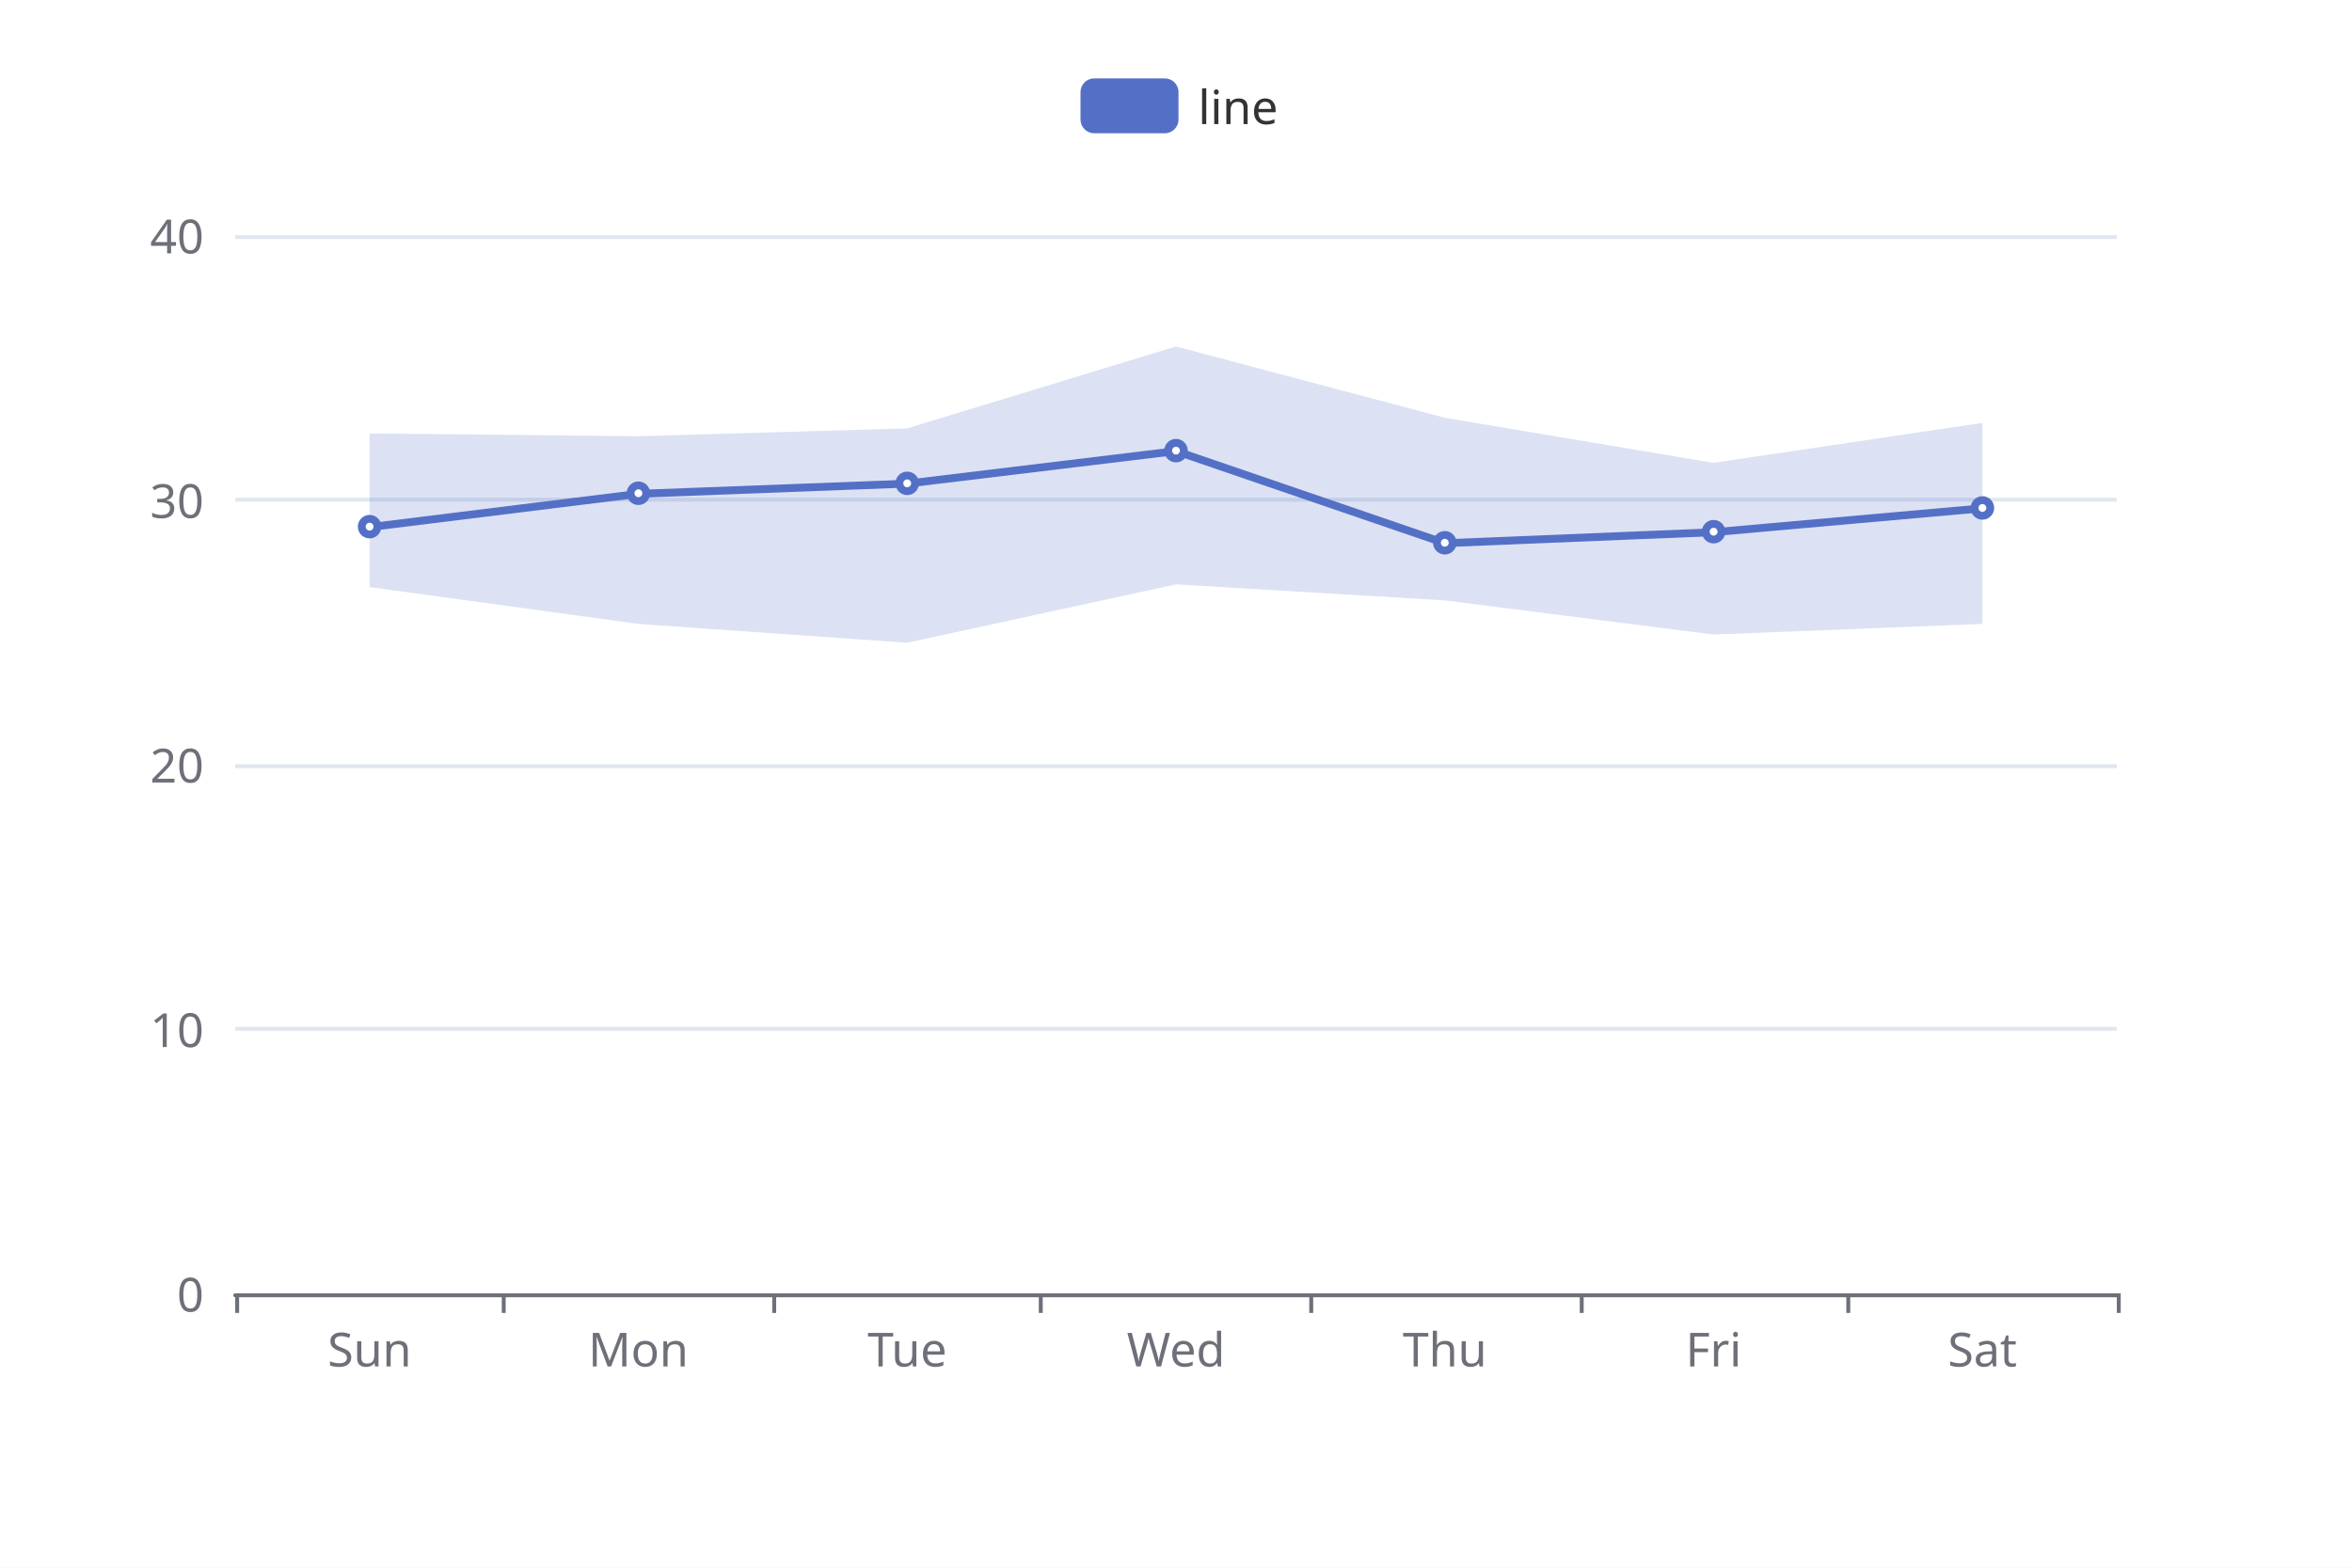
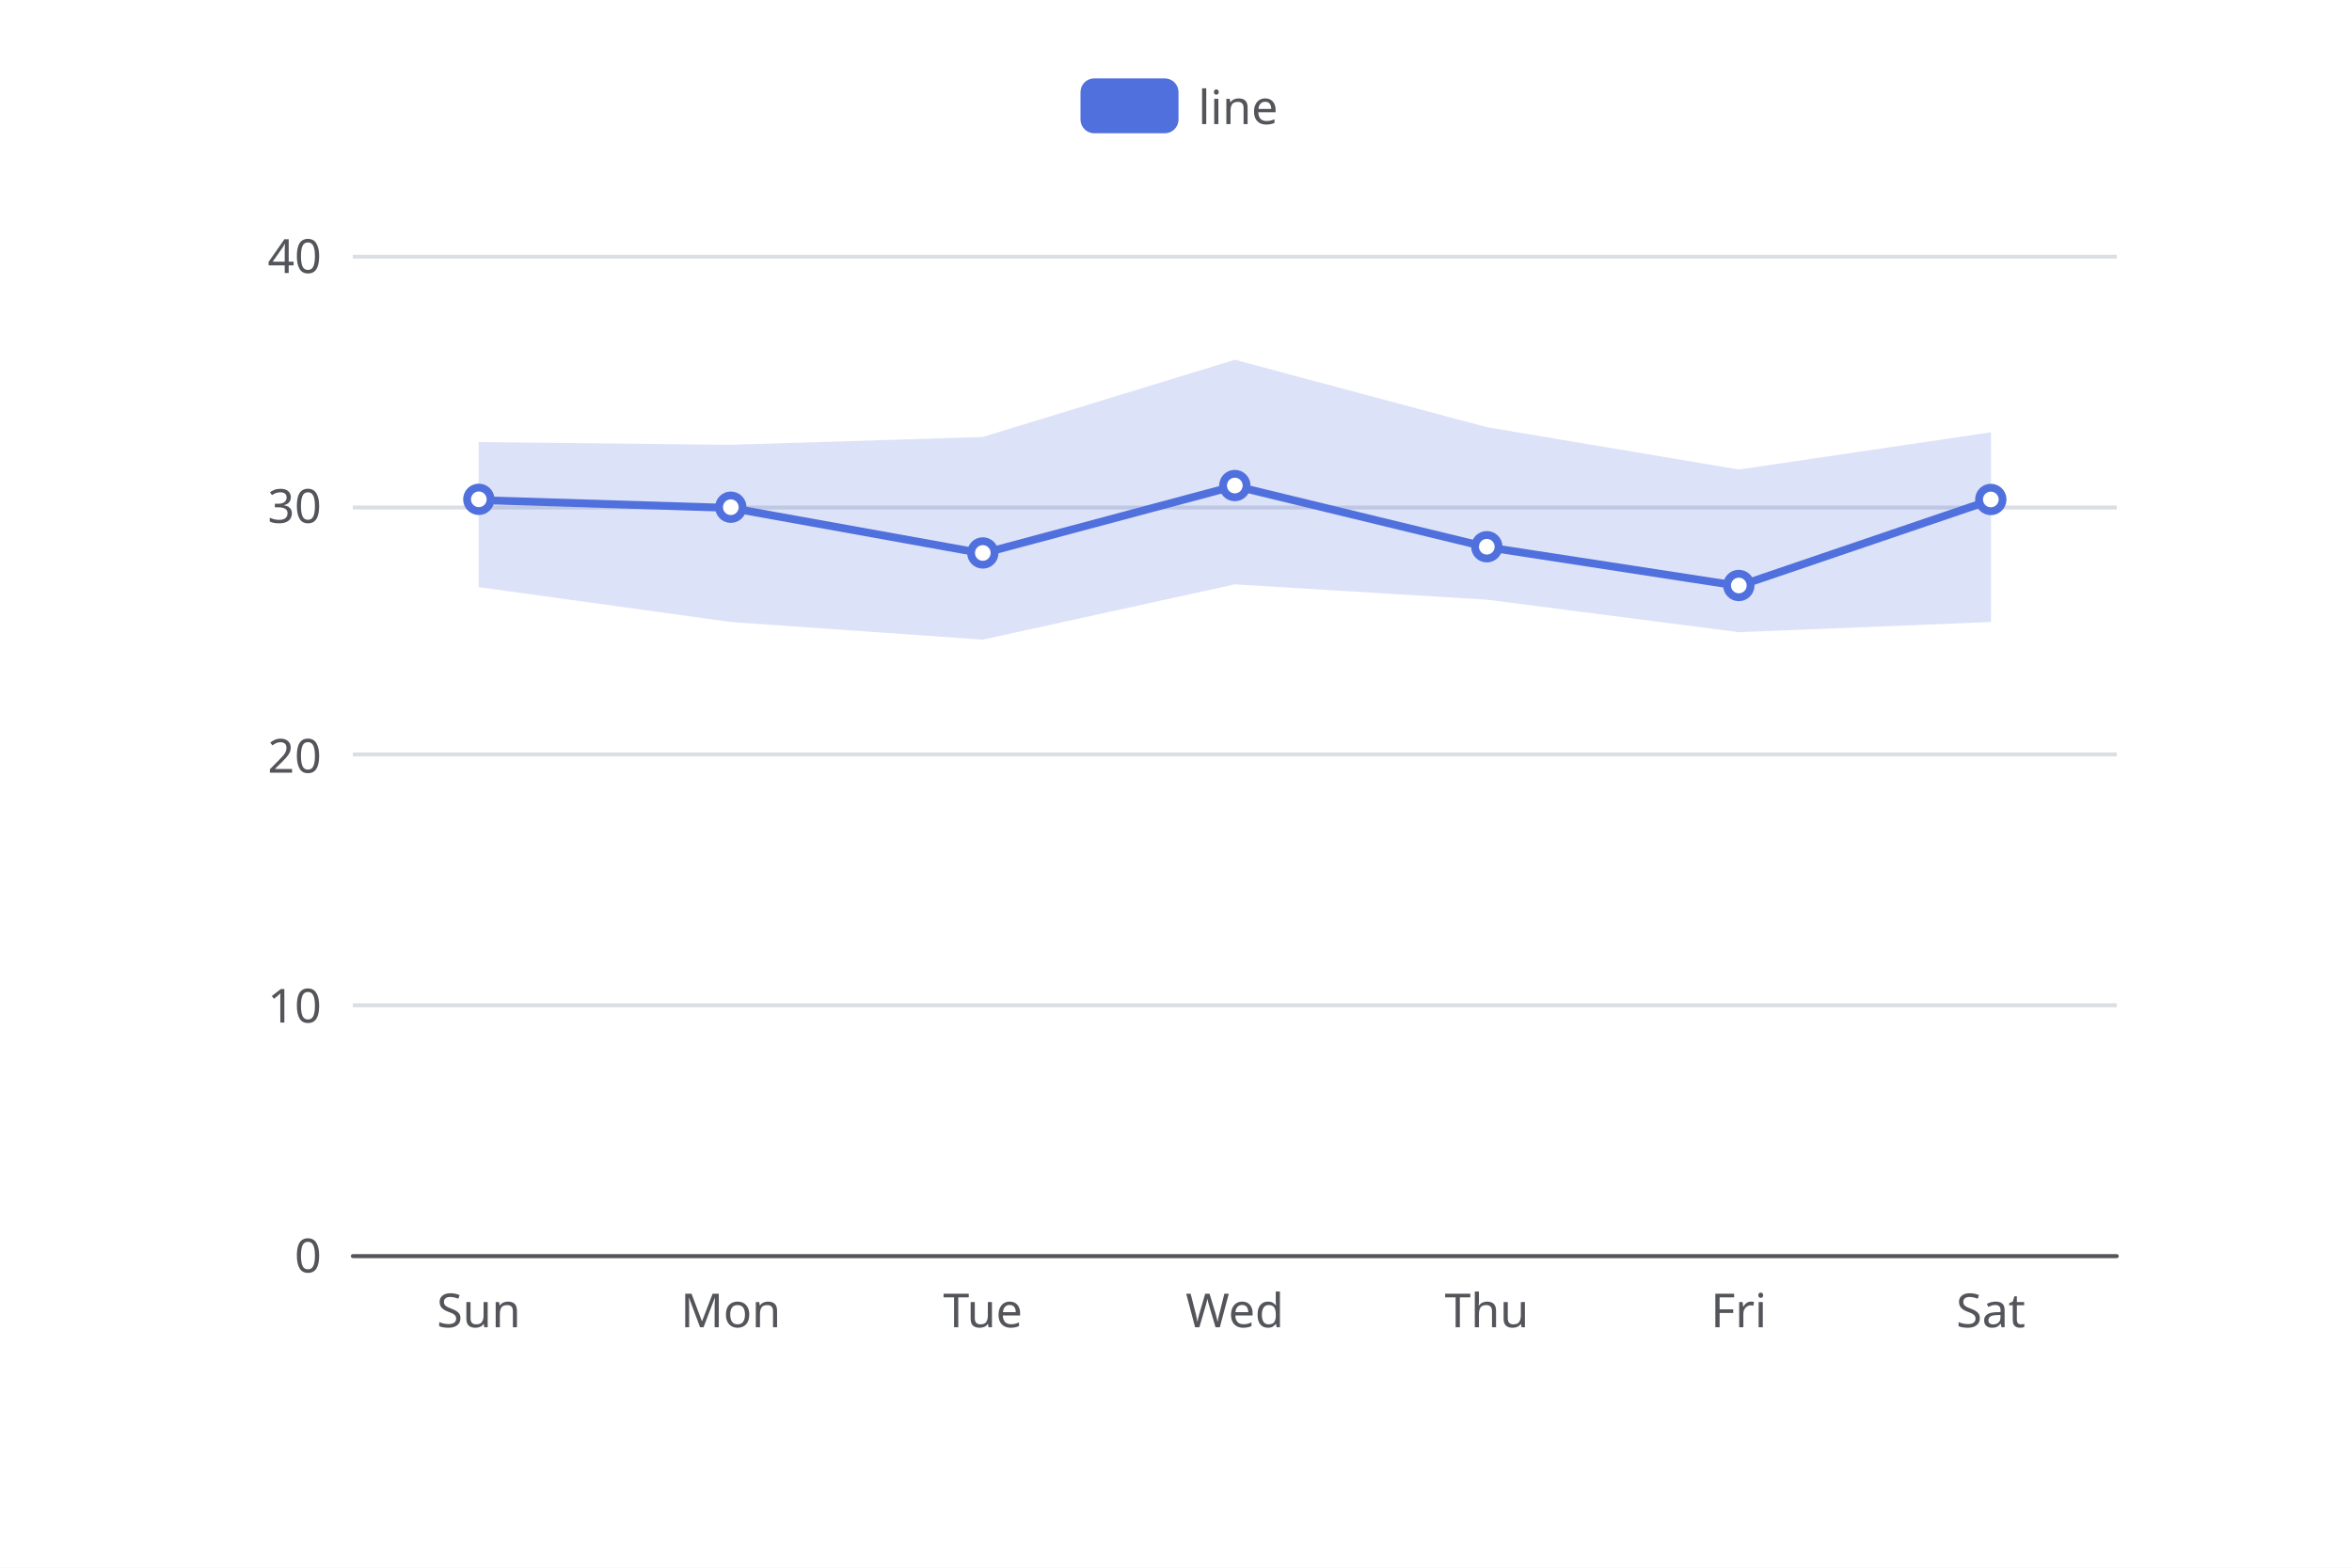
<svg xmlns="http://www.w3.org/2000/svg" width="600" height="400" version="1.1" baseProfile="full" viewBox="0 0 600 400">
  <rect width="600" height="400" x="0" y="0" fill="#fff" />
-   <path d="M60 330.5L540 330.5" fill="none" pointer-events="visible" stroke="#E0E6F1" class="zr1-cls-2" />
-   <path d="M60 262.5L540 262.5" fill="none" pointer-events="visible" stroke="#E0E6F1" class="zr1-cls-2" />
-   <path d="M60 195.5L540 195.5" fill="none" pointer-events="visible" stroke="#E0E6F1" class="zr1-cls-2" />
-   <path d="M60 127.5L540 127.5" fill="none" pointer-events="visible" stroke="#E0E6F1" class="zr1-cls-2" />
-   <path d="M60 60.5L540 60.5" fill="none" pointer-events="visible" stroke="#E0E6F1" class="zr1-cls-2" />
-   <path d="M60 330.5L540 330.5" fill="none" pointer-events="visible" stroke="#6E7079" stroke-linecap="round" class="zr1-cls-2" />
-   <path d="M60.5 330L60.5 335" fill="none" pointer-events="visible" stroke="#6E7079" class="zr1-cls-2" />
-   <path d="M128.5 330L128.5 335" fill="none" pointer-events="visible" stroke="#6E7079" class="zr1-cls-2" />
-   <path d="M197.5 330L197.5 335" fill="none" pointer-events="visible" stroke="#6E7079" class="zr1-cls-2" />
-   <path d="M265.5 330L265.5 335" fill="none" pointer-events="visible" stroke="#6E7079" class="zr1-cls-2" />
-   <path d="M334.5 330L334.5 335" fill="none" pointer-events="visible" stroke="#6E7079" class="zr1-cls-2" />
-   <path d="M403.5 330L403.5 335" fill="none" pointer-events="visible" stroke="#6E7079" class="zr1-cls-2" />
-   <path d="M471.5 330L471.5 335" fill="none" pointer-events="visible" stroke="#6E7079" class="zr1-cls-2" />
-   <path d="M540.5 330L540.5 335" fill="none" pointer-events="visible" stroke="#6E7079" class="zr1-cls-2" />
-   <text dominant-baseline="central" text-anchor="end" style="font-size:12px;font-family:sans-serif;" transform="translate(52 330)" fill="#6E7079">0</text>
-   <text dominant-baseline="central" text-anchor="end" style="font-size:12px;font-family:sans-serif;" transform="translate(52 262.5)" fill="#6E7079">10</text>
-   <text dominant-baseline="central" text-anchor="end" style="font-size:12px;font-family:sans-serif;" transform="translate(52 195)" fill="#6E7079">20</text>
-   <text dominant-baseline="central" text-anchor="end" style="font-size:12px;font-family:sans-serif;" transform="translate(52 127.5)" fill="#6E7079">30</text>
-   <text dominant-baseline="central" text-anchor="end" style="font-size:12px;font-family:sans-serif;" transform="translate(52 60)" fill="#6E7079">40</text>
-   <text dominant-baseline="central" text-anchor="middle" style="font-size:12px;font-family:sans-serif;" y="6" transform="translate(94.2857 338)" fill="#6E7079">Sun</text>
-   <text dominant-baseline="central" text-anchor="middle" style="font-size:12px;font-family:sans-serif;" y="6" transform="translate(162.8571 338)" fill="#6E7079">Mon</text>
-   <text dominant-baseline="central" text-anchor="middle" style="font-size:12px;font-family:sans-serif;" y="6" transform="translate(231.4286 338)" fill="#6E7079">Tue</text>
-   <text dominant-baseline="central" text-anchor="middle" style="font-size:12px;font-family:sans-serif;" y="6" transform="translate(300 338)" fill="#6E7079">Wed</text>
-   <text dominant-baseline="central" text-anchor="middle" style="font-size:12px;font-family:sans-serif;" y="6" transform="translate(368.5714 338)" fill="#6E7079">Thu</text>
-   <text dominant-baseline="central" text-anchor="middle" style="font-size:12px;font-family:sans-serif;" y="6" transform="translate(437.1429 338)" fill="#6E7079">Fri</text>
-   <text dominant-baseline="central" text-anchor="middle" style="font-size:12px;font-family:sans-serif;" y="6" transform="translate(505.7143 338)" fill="#6E7079">Sat</text>
-   <polygon points="94.3 149.8 162.9 159.2 231.4 164 300 149.1 368.6 153.2 437.1 161.9 505.7 159.2 505.7 107.9 437.1 118.1 368.6 106.6 300 88.4 231.4 109.3 162.9 111.3 94.3 110.6" fill="#5470c6" fill-opacity="0.2" ecmeta_series_index="0" ecmeta_data_index="6" ecmeta_ssr_type="chart" class="zr1-cls-3" />
-   <path d="M94.3 149.8L162.9 159.2L231.4 163.9L300 149.1L368.6 153.1L437.1 161.9L505.7 159.2" fill="none" pointer-events="visible" stroke="#5470c6" stroke-width="0" stroke-linecap="butt" stroke-miterlimit="10" ecmeta_series_index="0" ecmeta_data_index="6" ecmeta_ssr_type="chart" class="zr1-cls-4" />
-   <path d="M505.7 107.9L437.1 118.1L368.6 106.6L300 88.3L231.4 109.3L162.9 111.3L94.3 110.6" fill="none" pointer-events="visible" stroke="#5470c6" stroke-width="0" stroke-linecap="butt" stroke-miterlimit="10" ecmeta_series_index="0" ecmeta_data_index="6" ecmeta_ssr_type="chart" class="zr1-cls-4" />
-   <g clip-path="url(#zr1-c0)">
-     <path d="M94.3 134.5L162.9 126L231.4 123.4L300 115.1L368.6 138.6L437.1 135.8L505.7 129.7" fill="none" pointer-events="visible" stroke="#5470c6" stroke-width="2" stroke-linejoin="bevel" class="zr1-cls-4" />
+   <path d="M90 320.5L540 320.5" fill="none" pointer-events="visible" stroke="#dbdee4" class="zr2-cls-10" />
+   <path d="M90 256.5L540 256.5" fill="none" pointer-events="visible" stroke="#dbdee4" class="zr2-cls-10" />
+   <path d="M90 192.5L540 192.5" fill="none" pointer-events="visible" stroke="#dbdee4" class="zr2-cls-10" />
+   <path d="M90 129.5L540 129.5" fill="none" pointer-events="visible" stroke="#dbdee4" class="zr2-cls-10" />
+   <path d="M90 65.5L540 65.5" fill="none" pointer-events="visible" stroke="#dbdee4" class="zr2-cls-10" />
+   <path d="M90 320.5L540 320.5" fill="none" pointer-events="visible" stroke="#54555a" stroke-linecap="round" class="zr2-cls-10" />
+   <text dominant-baseline="central" text-anchor="end" style="font-size:12px;font-family:sans-serif;" transform="translate(82 320)" fill="#54555a">0</text>
+   <text dominant-baseline="central" text-anchor="end" style="font-size:12px;font-family:sans-serif;" transform="translate(82 256.25)" fill="#54555a">10</text>
+   <text dominant-baseline="central" text-anchor="end" style="font-size:12px;font-family:sans-serif;" transform="translate(82 192.5)" fill="#54555a">20</text>
+   <text dominant-baseline="central" text-anchor="end" style="font-size:12px;font-family:sans-serif;" transform="translate(82 128.75)" fill="#54555a">30</text>
+   <text dominant-baseline="central" text-anchor="end" style="font-size:12px;font-family:sans-serif;" transform="translate(82 65)" fill="#54555a">40</text>
+   <text dominant-baseline="central" text-anchor="middle" style="font-size:12px;font-family:sans-serif;" y="6" transform="translate(122.1429 328)" fill="#54555a">Sun</text>
+   <text dominant-baseline="central" text-anchor="middle" style="font-size:12px;font-family:sans-serif;" y="6" transform="translate(186.4286 328)" fill="#54555a">Mon</text>
+   <text dominant-baseline="central" text-anchor="middle" style="font-size:12px;font-family:sans-serif;" y="6" transform="translate(250.7143 328)" fill="#54555a">Tue</text>
+   <text dominant-baseline="central" text-anchor="middle" style="font-size:12px;font-family:sans-serif;" y="6" transform="translate(315 328)" fill="#54555a">Wed</text>
+   <text dominant-baseline="central" text-anchor="middle" style="font-size:12px;font-family:sans-serif;" y="6" transform="translate(379.2857 328)" fill="#54555a">Thu</text>
+   <text dominant-baseline="central" text-anchor="middle" style="font-size:12px;font-family:sans-serif;" y="6" transform="translate(443.5714 328)" fill="#54555a">Fri</text>
+   <text dominant-baseline="central" text-anchor="middle" style="font-size:12px;font-family:sans-serif;" y="6" transform="translate(507.8571 328)" fill="#54555a">Sat</text>
+   <polygon points="122.1 149.8 186.4 158.7 250.7 163.2 315 149.1 379.3 153 443.6 161.3 507.9 158.7 507.9 110.3 443.6 119.8 379.3 109 315 91.8 250.7 111.5 186.4 113.5 122.1 112.8" fill="#5070dd" fill-opacity="0.2" ecmeta_series_index="0" ecmeta_data_index="6" ecmeta_ssr_type="chart" class="zr2-cls-11" />
+   <path d="M122.1 149.8L186.4 158.7L250.7 163.2L315 149.1L379.3 153L443.6 161.3L507.9 158.7" fill="none" pointer-events="visible" stroke="#5070dd" stroke-width="0" stroke-linecap="butt" stroke-miterlimit="10" ecmeta_series_index="0" ecmeta_data_index="6" ecmeta_ssr_type="chart" class="zr2-cls-12" />
+   <path d="M507.9 110.3L443.6 119.8L379.3 109L315 91.8L250.7 111.5L186.4 113.4L122.1 112.8" fill="none" pointer-events="visible" stroke="#5070dd" stroke-width="0" stroke-linecap="butt" stroke-miterlimit="10" ecmeta_series_index="0" ecmeta_data_index="6" ecmeta_ssr_type="chart" class="zr2-cls-12" />
+   <g clip-path="url(#zr2-c0)">
+     <path d="M122.1 127.6L186.4 129.6L250.7 141.2L315 124L379.3 139.6L443.6 149.5L507.9 127.6" fill="none" pointer-events="visible" stroke="#5070dd" stroke-width="2" stroke-linejoin="bevel" class="zr2-cls-12" />
  </g>
-   <path d="M1 0A1 1 0 1 1 1 -0.1A1 1 0 0 1 1 0" transform="matrix(2,0,0,2,94.2857,134.4772)" fill="#fff" stroke="#5470c6" ecmeta_series_index="1" ecmeta_data_index="0" ecmeta_ssr_type="chart" class="zr1-cls-7" />
-   <path d="M1 0A1 1 0 1 1 1 -0.1A1 1 0 0 1 1 0" transform="matrix(2,0,0,2,162.8571,125.9515)" fill="#fff" stroke="#5470c6" ecmeta_series_index="1" ecmeta_data_index="1" ecmeta_ssr_type="chart" class="zr1-cls-7" />
-   <path d="M1 0A1 1 0 1 1 1 -0.1A1 1 0 0 1 1 0" transform="matrix(2,0,0,2,231.4286,123.4274)" fill="#fff" stroke="#5470c6" ecmeta_series_index="1" ecmeta_data_index="2" ecmeta_ssr_type="chart" class="zr1-cls-7" />
-   <path d="M1 0A1 1 0 1 1 1 -0.1A1 1 0 0 1 1 0" transform="matrix(2,0,0,2,300,115.0835)" fill="#fff" stroke="#5470c6" ecmeta_series_index="1" ecmeta_data_index="3" ecmeta_ssr_type="chart" class="zr1-cls-7" />
-   <path d="M1 0A1 1 0 1 1 1 -0.1A1 1 0 0 1 1 0" transform="matrix(2,0,0,2,368.5714,138.5877)" fill="#fff" stroke="#5470c6" ecmeta_series_index="1" ecmeta_data_index="4" ecmeta_ssr_type="chart" class="zr1-cls-7" />
-   <path d="M1 0A1 1 0 1 1 1 -0.1A1 1 0 0 1 1 0" transform="matrix(2,0,0,2,437.1429,135.7629)" fill="#fff" stroke="#5470c6" ecmeta_series_index="1" ecmeta_data_index="5" ecmeta_ssr_type="chart" class="zr1-cls-7" />
-   <path d="M1 0A1 1 0 1 1 1 -0.1A1 1 0 0 1 1 0" transform="matrix(2,0,0,2,505.7143,129.7046)" fill="#fff" stroke="#5470c6" ecmeta_series_index="1" ecmeta_data_index="6" ecmeta_ssr_type="chart" class="zr1-cls-7" />
-   <path d="M-5 -5l58.7 0l0 24l-58.7 0Z" transform="translate(275.64 20)" fill="rgb(0,0,0)" fill-opacity="0" stroke="#ccc" stroke-width="0" class="zr1-cls-2" />
-   <path d="M3.5 0L21.5 0A3.5 3.5 0 0 1 25 3.5L25 10.5A3.5 3.5 0 0 1 21.5 14L3.5 14A3.5 3.5 0 0 1 0 10.5L0 3.5A3.5 3.5 0 0 1 3.5 0" transform="translate(275.64 20)" fill="#5470c6" ecmeta_series_index="0" ecmeta_data_index="0" ecmeta_ssr_type="legend" ecmeta_silent="true" class="zr1-cls-2" />
-   <text dominant-baseline="central" text-anchor="start" style="font-size:12px;font-family:sans-serif;" x="30" y="7" transform="translate(275.64 20)" fill="#333">line</text>
-   <path d="M0 0l48.7 0l0 14l-48.7 0Z" transform="translate(275.64 20)" fill="none" pointer-events="visible" ecmeta_series_index="0" ecmeta_data_index="0" ecmeta_ssr_type="legend" class="zr1-cls-8" />
+   <path d="M1 0A1 1 0 1 1 1 -0.1A1 1 0 0 1 1 0" transform="matrix(3,0,0,3,122.1429,127.5543)" fill="#fff" stroke="#5070dd" stroke-width="0.667" ecmeta_series_index="1" ecmeta_data_index="0" ecmeta_ssr_type="chart" class="zr2-cls-15" />
+   <path d="M1 0A1 1 0 1 1 1 -0.1A1 1 0 0 1 1 0" transform="matrix(3,0,0,3,186.4286,129.5652)" fill="#fff" stroke="#5070dd" stroke-width="0.667" ecmeta_series_index="1" ecmeta_data_index="1" ecmeta_ssr_type="chart" class="zr2-cls-15" />
+   <path d="M1 0A1 1 0 1 1 1 -0.1A1 1 0 0 1 1 0" transform="matrix(3,0,0,3,250.7143,141.2385)" fill="#fff" stroke="#5070dd" stroke-width="0.667" ecmeta_series_index="1" ecmeta_data_index="2" ecmeta_ssr_type="chart" class="zr2-cls-15" />
+   <path d="M1 0A1 1 0 1 1 1 -0.1A1 1 0 0 1 1 0" transform="matrix(3,0,0,3,315,124.0398)" fill="#fff" stroke="#5070dd" stroke-width="0.667" ecmeta_series_index="1" ecmeta_data_index="3" ecmeta_ssr_type="chart" class="zr2-cls-15" />
+   <path d="M1 0A1 1 0 1 1 1 -0.1A1 1 0 0 1 1 0" transform="matrix(3,0,0,3,379.2857,139.6485)" fill="#fff" stroke="#5070dd" stroke-width="0.667" ecmeta_series_index="1" ecmeta_data_index="4" ecmeta_ssr_type="chart" class="zr2-cls-15" />
+   <path d="M1 0A1 1 0 1 1 1 -0.1A1 1 0 0 1 1 0" transform="matrix(3,0,0,3,443.5714,149.5402)" fill="#fff" stroke="#5070dd" stroke-width="0.667" ecmeta_series_index="1" ecmeta_data_index="5" ecmeta_ssr_type="chart" class="zr2-cls-15" />
+   <path d="M1 0A1 1 0 1 1 1 -0.1A1 1 0 0 1 1 0" transform="matrix(3,0,0,3,507.8571,127.5921)" fill="#fff" stroke="#5070dd" stroke-width="0.667" ecmeta_series_index="1" ecmeta_data_index="6" ecmeta_ssr_type="chart" class="zr2-cls-15" />
+   <path d="M-5 -5l58.7 0l0 24l-58.7 0Z" transform="translate(275.64 20)" fill="rgb(0,0,0)" fill-opacity="0" stroke="#b7b9be" stroke-width="0" class="zr2-cls-10" />
+   <path d="M3.5 0L21.5 0A3.5 3.5 0 0 1 25 3.5L25 10.5A3.5 3.5 0 0 1 21.5 14L3.5 14A3.5 3.5 0 0 1 0 10.5L0 3.5A3.5 3.5 0 0 1 3.5 0" transform="translate(275.64 20)" fill="#5070dd" ecmeta_series_index="0" ecmeta_data_index="0" ecmeta_ssr_type="legend" ecmeta_silent="true" class="zr2-cls-10" />
+   <text dominant-baseline="central" text-anchor="start" style="font-size:12px;font-family:sans-serif;" x="30" y="7" transform="translate(275.64 20)" fill="#54555a">line</text>
+   <path d="M0 0l48.7 0l0 14l-48.7 0Z" transform="translate(275.64 20)" fill="none" pointer-events="visible" ecmeta_series_index="0" ecmeta_data_index="0" ecmeta_ssr_type="legend" class="zr2-cls-16" />
  <defs>
-     <clipPath id="zr1-c0">
-       <path d="M59 59l482 0l0 272l-482 0Z" fill="#000" class="zr1-cls-5 zr1-cls-6" />
+     <clipPath id="zr2-c0">
+       <path d="M89 64l452 0l0 257l-452 0Z" fill="#000" class="zr2-cls-13 zr2-cls-14" />
    </clipPath>
  </defs>
  <style>
- .zr1-cls-2:hover {
+ .zr2-cls-10:hover {
pointer-events:none;
}
- .zr1-cls-3:hover {
+ .zr2-cls-11:hover {
cursor:pointer;
- fill:rgba(92,123,217,1);
+ fill:rgba(88,123,243,1);
}
- .zr1-cls-4:hover {
+ .zr2-cls-12:hover {
cursor:pointer;
}
- .zr1-cls-5 {
- animation:zr1-ani-0 1s linear both;
+ .zr2-cls-13 {
+ animation:zr2-ani-0 1s linear both;
}
- .zr1-cls-6:hover {
+ .zr2-cls-14:hover {
cursor:pointer;
fill:rgba(0,0,0,1);
}
- .zr1-cls-7:hover {
+ .zr2-cls-15:hover {
cursor:pointer;
fill:rgba(255,255,255,1);
}
- .zr1-cls-8:hover {
+ .zr2-cls-16:hover {
cursor:pointer;
fill:rgba(0,0,0,0);
}
- @keyframes zr1-ani-0 {
+ @keyframes zr2-ani-0 {
0% {
- d:path("M59 59l0 0l0 272l0 0Z");
+ d:path("M89 64l0 0l0 257l0 0Z");
}
100% {
- d:path("M59 59l482 0l0 272l-482 0Z");
+ d:path("M89 64l452 0l0 257l-452 0Z");
}
}


</style>
</svg>
